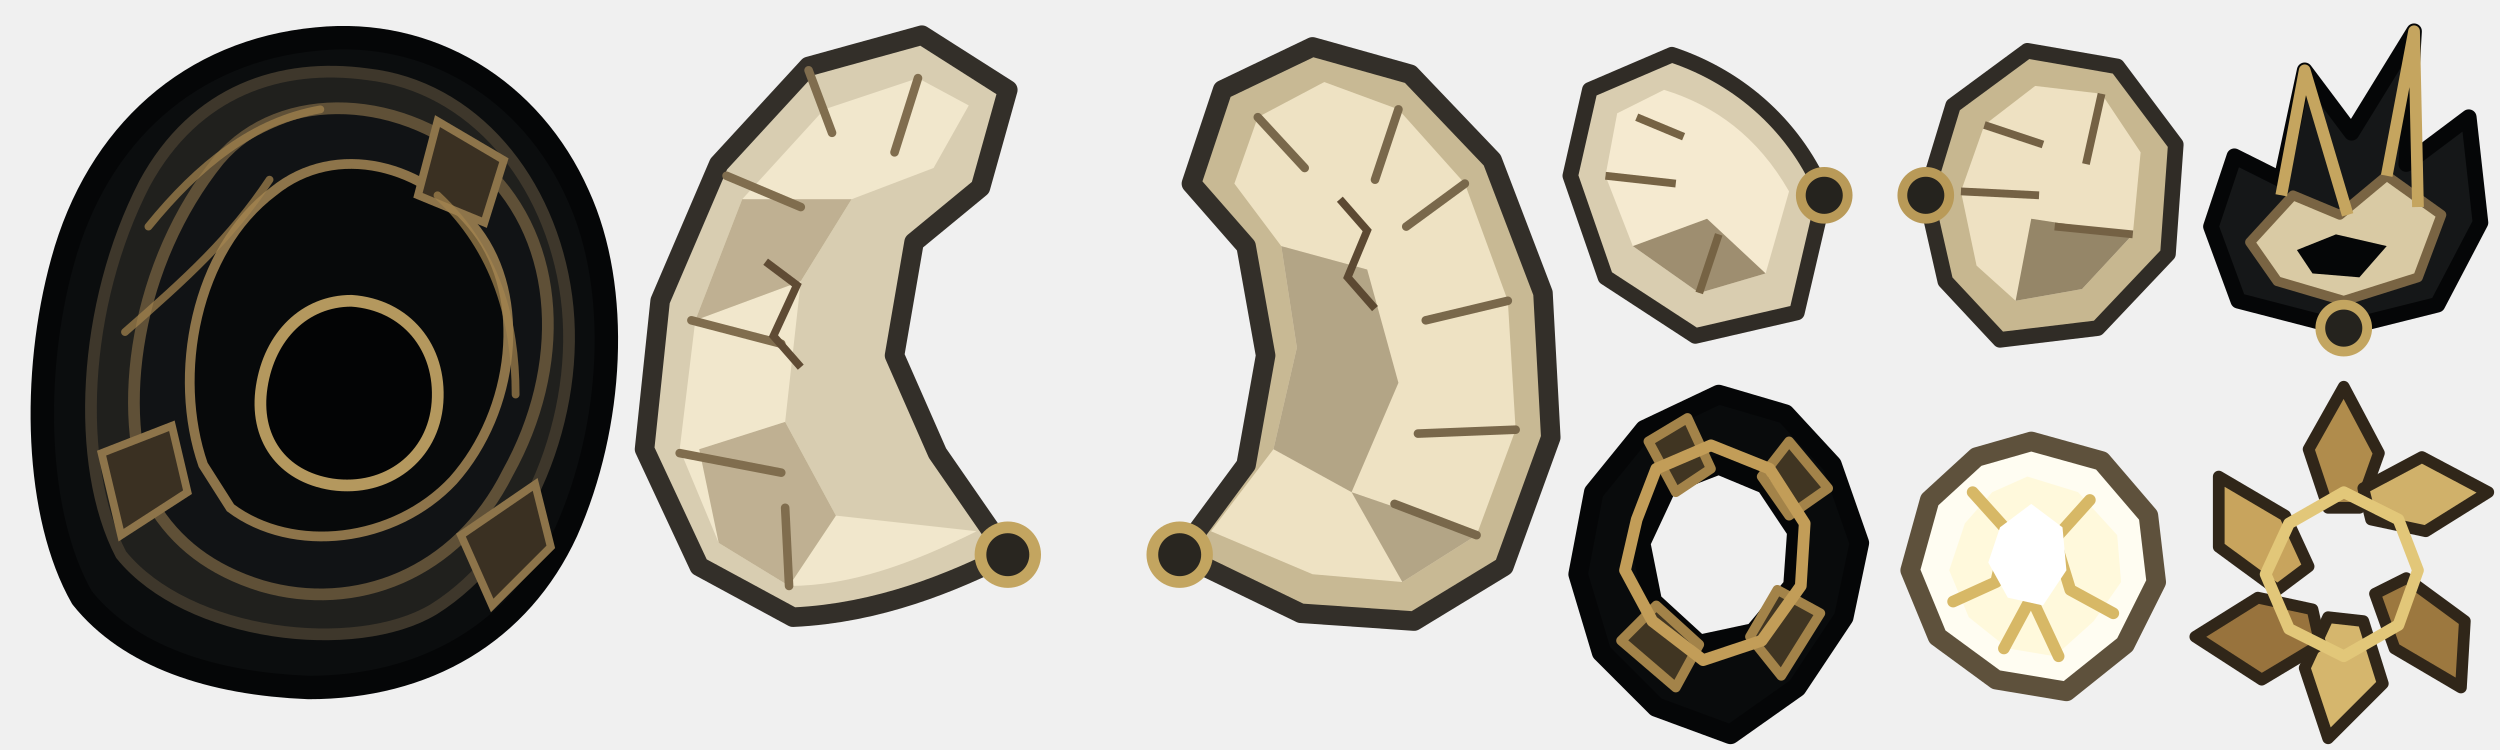
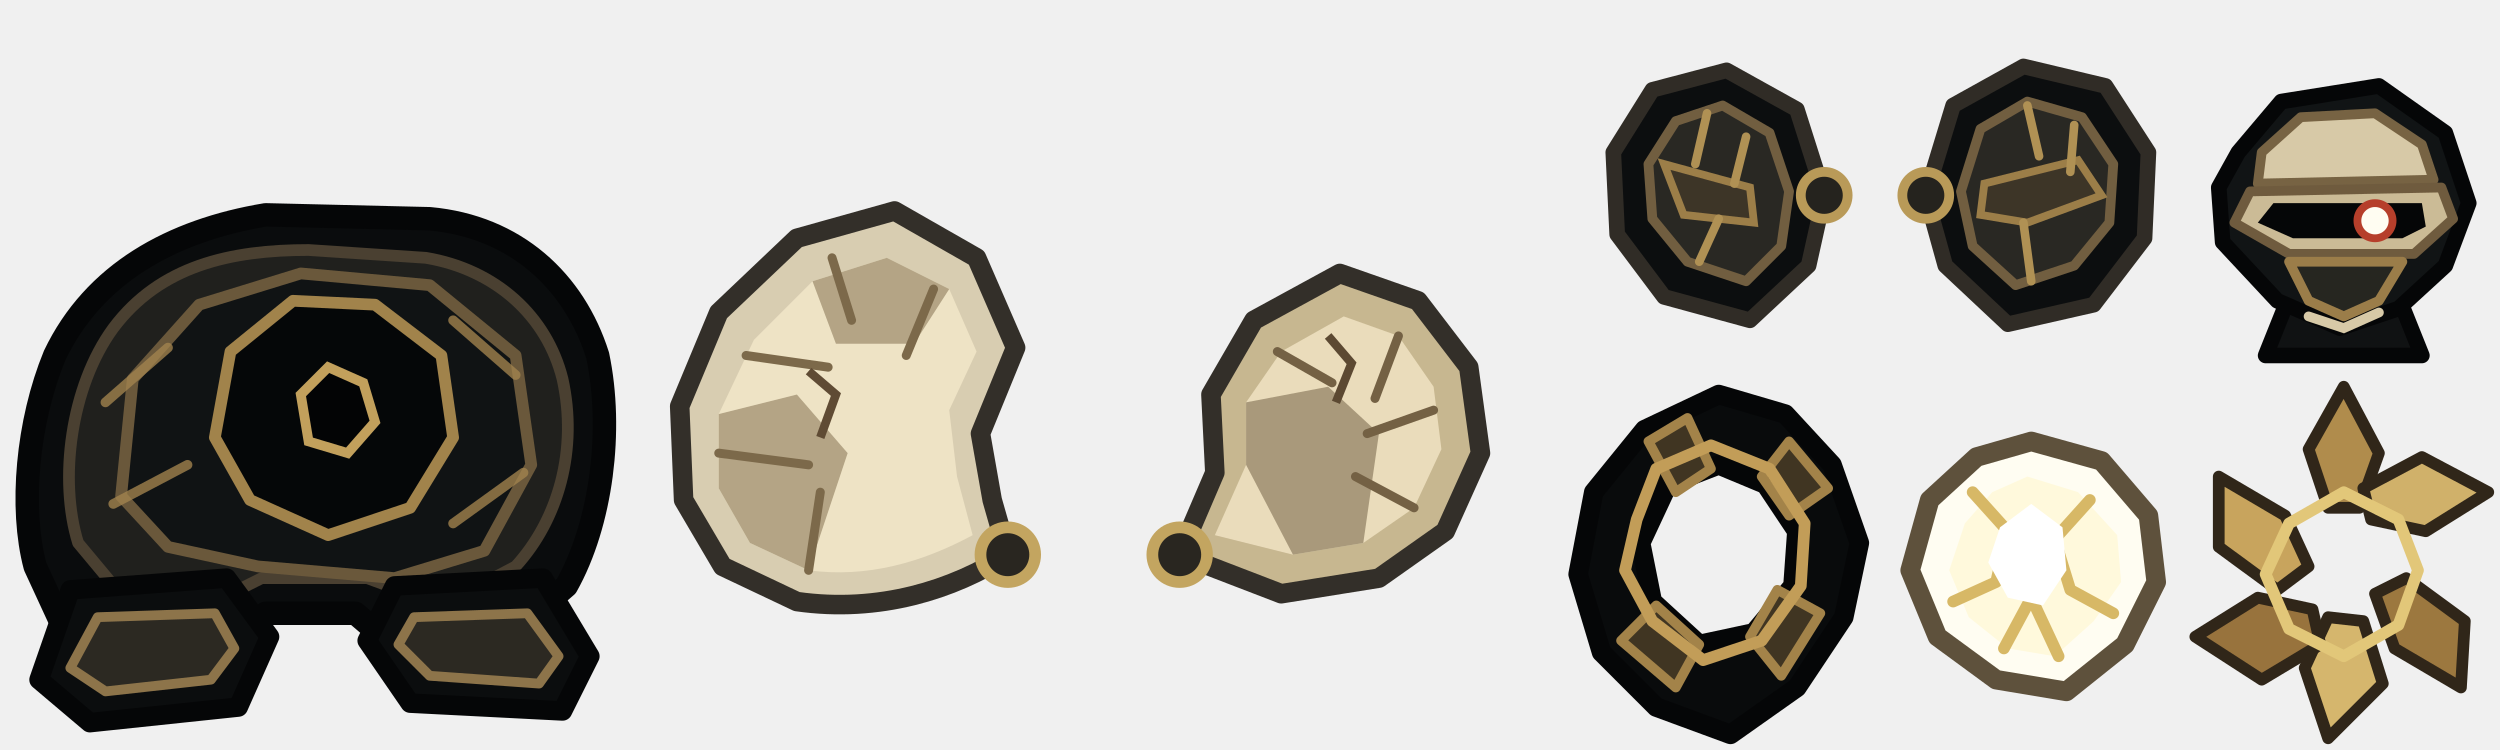
<svg xmlns="http://www.w3.org/2000/svg" viewBox="0 0 640 192" width="640" height="192">
  <g id="boss-back" data-source-rect="0 0 160 192" data-pivot-root="80 164" data-pivot-core="84 101">
-     <path d="M21 153 C9 132 8 96 16 67 C25 34 49 13 81 10 C110 7 136 23 148 50 C159 74 157 109 145 136 C133 162 109 176 79 176 C54 175 33 168 21 153 Z" fill="#0b0d0e" stroke="#050607" stroke-width="6" stroke-linejoin="round" />
-     <path d="M31 142 C19 119 21 78 37 47 C50 23 72 16 94 19 C121 22 141 46 145 76 C149 106 135 141 111 156 C91 168 48 163 31 142 Z" fill="#20201d" stroke="#3e372b" stroke-width="3" stroke-linejoin="round" />
-     <path d="M39 129 C29 105 35 67 56 41 C72 22 104 24 124 43 C144 62 145 94 130 121 C117 147 91 157 67 150 C54 146 45 139 39 129 Z" fill="#111315" stroke="#5f5037" stroke-width="3" />
-     <path d="M52 119 C44 96 50 64 70 49 C86 36 109 42 122 59 C135 76 132 105 116 123 C101 139 75 142 59 130 Z" fill="#07090a" stroke="#8d744a" stroke-width="2.5" />
-     <path d="M26 116 L44 109 L48 126 L31 137 Z M112 31 L129 41 L124 57 L107 50 Z M118 137 L137 124 L141 140 L126 155 Z" fill="#3a3022" stroke="#8d744a" stroke-width="2" />
-     <path d="M38 58 C51 42 65 31 82 28 M32 85 C48 71 59 61 69 46 M112 50 C127 64 132 82 132 101" fill="none" stroke="#a3844e" stroke-width="2" stroke-linecap="round" opacity=".72" />
-     <path d="M67 99 C69 86 78 77 90 77 C104 78 113 89 112 103 C111 117 99 126 85 124 C72 122 65 112 67 99 Z" fill="#030405" stroke="#b4985e" stroke-width="3" />
+     <path d="M9 145 C5 130 7 108 14 91 C24 70 44 59 68 55 L110 56 C132 58 147 72 153 91 C157 110 154 134 145 150 L130 163 L105 169 L91 157 L68 157 L57 170 L31 168 L15 158 Z" fill="#0a0c0d" stroke="#050607" stroke-width="6" stroke-linejoin="round" />
+     <path d="M20 139 C15 123 18 99 29 84 C41 68 59 64 79 64 L109 66 C127 69 140 81 144 97 C148 115 143 133 132 145 L113 155 L94 148 L67 148 L49 157 L30 151 Z" fill="#20201d" stroke="#4a4031" stroke-width="3" stroke-linejoin="round" />
+     <path d="M31 127 L34 97 L51 78 L77 70 L110 73 L132 91 L136 119 L124 141 L101 148 L66 145 L43 140 Z" fill="#101314" stroke="#6a583b" stroke-width="3" stroke-linejoin="round" />
+     <path d="M55 112 L59 90 L75 77 L96 78 L113 91 L116 112 L105 130 L84 137 L64 128 Z" fill="#050708" stroke="#a1834b" stroke-width="3" stroke-linejoin="round" />
+     <path d="M18 151 L58 148 L69 163 L61 181 L23 185 L10 174 Z M101 150 L139 148 L151 168 L144 182 L105 180 L94 164 Z" fill="#0b0d0e" stroke="#050607" stroke-width="5" stroke-linejoin="round" />
+     <path d="M25 158 L55 157 L60 166 L54 174 L27 177 L18 171 Z M106 158 L135 157 L143 168 L138 175 L110 173 L102 165 Z" fill="#2c2922" stroke="#8d744a" stroke-width="2.5" stroke-linejoin="round" />
+     <path d="M27 103 L43 89 M29 129 L48 119 M116 82 L132 96 M116 134 L134 121" fill="none" stroke="#a3844e" stroke-width="2.5" stroke-linecap="round" opacity=".78" />
+     <path d="M77 101 L84 94 L93 98 L96 108 L89 116 L79 113 Z" fill="#030405" stroke="#c2a05c" stroke-width="2.5" />
  </g>
  <g id="shell-left" data-source-rect="160 0 120 192" data-pivot-hinge="98 142">
-     <path d="M258 142 C244 149 225 157 203 158 L179 145 L165 115 L169 77 L184 42 L207 17 L236 9 L258 23 L251 48 L234 62 L229 91 L240 116 Z" fill="#d8cdb1" stroke="#332f29" stroke-width="5" stroke-linejoin="round" />
-     <path d="M250 136 C234 144 218 150 202 150 L184 139 L174 115 L178 82 L190 51 L211 28 L235 20 L248 27 L239 43 L218 51 L205 72 L201 108 L214 132 Z" fill="#f1e7cc" />
-     <path d="M179 115 L201 108 L214 132 L202 150 L184 139 Z M190 51 L218 51 L205 72 L178 82 Z" fill="#a99979" opacity=".7" />
-     <path d="M186 45 L205 53 M177 82 L200 88 M174 116 L200 121 M207 18 L213 34 M235 20 L229 39 M202 150 L201 130" fill="none" stroke="#806d4e" stroke-width="2.2" stroke-linecap="round" />
-     <path d="M196 67 L204 73 L198 86 L205 94" fill="none" stroke="#5f4b34" stroke-width="2" />
+     <path d="M258 142 C244 151 225 157 204 154 L185 145 L175 128 L174 104 L184 80 L204 61 L229 54 L250 66 L260 89 L251 111 L254 128 Z" fill="#d8cdb1" stroke="#332f29" stroke-width="5" stroke-linejoin="round" />
+     <path d="M249 137 C236 144 222 148 207 146 L192 139 L184 125 L184 106 L193 87 L208 72 L227 66 L243 74 L250 90 L243 105 L245 122 Z" fill="#eee3c5" />
+     <path d="M184 106 L204 101 L217 116 L207 146 L192 139 L184 125 Z M208 72 L227 66 L243 74 L234 88 L214 88 Z" fill="#9f8e6f" opacity=".74" />
+     <path d="M191 91 L212 94 M184 116 L207 119 M213 66 L218 82 M239 74 L232 91 M207 146 L210 126" fill="none" stroke="#7c694a" stroke-width="2.3" stroke-linecap="round" />
+     <path d="M207 95 L214 101 L210 112" fill="none" stroke="#5f4b34" stroke-width="2.2" />
    <circle cx="258" cy="142" r="7" fill="#292620" stroke="#c3a560" stroke-width="3" />
  </g>
  <g id="shell-right" data-source-rect="280 0 120 192" data-pivot-hinge="22 142">
-     <path d="M302 142 L319 119 L324 91 L319 63 L305 47 L313 23 L336 12 L361 19 L382 41 L395 75 L397 112 L385 145 L362 159 L333 157 Z" fill="#c8b994" stroke="#332f29" stroke-width="5" stroke-linejoin="round" />
-     <path d="M310 136 L326 115 L332 89 L328 63 L316 47 L322 30 L339 21 L358 28 L375 47 L386 77 L388 110 L378 137 L359 149 L336 147 Z" fill="#eee2c3" />
-     <path d="M328 63 L350 69 L358 98 L346 126 L326 115 L332 89 Z M359 149 L346 126 L378 137 Z" fill="#9d8d6f" opacity=".72" />
-     <path d="M322 30 L334 43 M358 28 L352 46 M375 47 L360 58 M386 77 L365 82 M388 110 L363 111 M378 137 L357 129" fill="none" stroke="#79684b" stroke-width="2.2" stroke-linecap="round" />
-     <path d="M343 51 L350 59 L345 71 L352 79" fill="none" stroke="#5c4932" stroke-width="2" />
+     <path d="M302 142 L311 121 L310 101 L321 82 L343 70 L363 77 L376 94 L379 116 L370 136 L353 148 L328 152 Z" fill="#c7b790" stroke="#332f29" stroke-width="5" stroke-linejoin="round" />
+     <path d="M311 137 L319 119 L319 103 L328 90 L344 81 L358 86 L367 99 L369 115 L362 130 L349 139 L331 142 Z" fill="#eadcbb" />
+     <path d="M319 103 L340 99 L353 111 L349 139 L331 142 L319 119 Z" fill="#948467" opacity=".76" />
+     <path d="M327 90 L341 98 M358 86 L352 102 M367 105 L350 111 M362 130 L347 122" fill="none" stroke="#746144" stroke-width="2.3" stroke-linecap="round" />
+     <path d="M340 86 L346 93 L342 103" fill="none" stroke="#5c4932" stroke-width="2.2" />
    <circle cx="302" cy="142" r="7" fill="#292620" stroke="#c3a560" stroke-width="3" />
  </g>
  <g id="shutter-left" data-source-rect="400 0 80 96" data-pivot-hinge="67 50">
-     <path d="M467 50 C460 33 446 20 428 14 L407 23 L402 45 L411 71 L434 86 L460 80 Z" fill="#d9cdb0" stroke="#302c26" stroke-width="4" stroke-linejoin="round" />
-     <path d="M458 49 C450 35 439 27 426 23 L414 29 L411 45 L418 63 L435 75 L452 70 Z" fill="#f5ead0" />
-     <path d="M418 63 L437 56 L452 70 L435 75 Z" fill="#9e8e70" />
-     <path d="M419 30 L431 35 M411 45 L429 47 M435 75 L440 60" fill="none" stroke="#766344" stroke-width="2" />
+     <path d="M467 50 L460 28 L442 18 L423 23 L413 39 L414 60 L426 76 L448 82 L463 68 Z" fill="#0c0e0f" stroke="#302c26" stroke-width="4" stroke-linejoin="round" />
+     <path d="M458 49 L453 34 L441 27 L429 31 L422 42 L423 56 L432 67 L447 72 L456 63 Z" fill="#292823" stroke="#715e40" stroke-width="2.5" stroke-linejoin="round" />
+     <path d="M426 42 L448 48 L449 57 L431 55 Z" fill="#3d3527" stroke="#9c7e48" stroke-width="2" />
+     <path d="M437 29 L434 42 M447 35 L444 47 M435 67 L440 56" fill="none" stroke="#b09154" stroke-width="2.2" stroke-linecap="round" />
    <circle cx="467" cy="50" r="6" fill="#25231e" stroke="#b99a58" stroke-width="2.5" />
  </g>
  <g id="shutter-right" data-source-rect="480 0 80 96" data-pivot-hinge="13 50">
-     <path d="M493 50 L500 27 L519 13 L542 17 L557 37 L555 65 L537 84 L512 87 L498 72 Z" fill="#c7b790" stroke="#302c26" stroke-width="4" stroke-linejoin="round" />
-     <path d="M502 49 L508 32 L521 22 L538 24 L548 39 L546 60 L533 74 L516 77 L506 68 Z" fill="#eee1c2" />
-     <path d="M516 77 L520 56 L546 60 L533 74 Z" fill="#958668" />
-     <path d="M508 32 L523 37 M502 49 L522 50 M538 24 L534 42 M546 60 L526 58" fill="none" stroke="#746144" stroke-width="2" />
+     <path d="M493 50 L500 27 L518 17 L539 22 L550 39 L549 61 L536 78 L514 83 L498 68 Z" fill="#0c0e0f" stroke="#302c26" stroke-width="4" stroke-linejoin="round" />
+     <path d="M502 49 L507 33 L519 26 L533 30 L541 42 L540 57 L531 68 L516 73 L505 63 Z" fill="#292823" stroke="#715e40" stroke-width="2.5" stroke-linejoin="round" />
+     <path d="M508 47 L532 41 L538 50 L519 57 L507 55 Z" fill="#3d3527" stroke="#9c7e48" stroke-width="2" />
+     <path d="M519 27 L522 40 M531 32 L530 44 M520 72 L518 57" fill="none" stroke="#b09154" stroke-width="2.2" stroke-linecap="round" />
    <circle cx="493" cy="50" r="6" fill="#25231e" stroke="#b99a58" stroke-width="2.5" />
  </g>
  <g id="sight-crown" data-source-rect="560 0 80 96" data-pivot-root="40 84">
-     <path d="M600 84 L573 77 L566 58 L572 40 L584 46 L590 18 L602 34 L618 8 L616 42 L632 30 L635 57 L624 78 Z" fill="#151718" stroke="#050607" stroke-width="4" stroke-linejoin="round" />
-     <path d="M576 62 L587 50 L599 55 L611 45 L625 55 L619 71 L600 77 L583 72 Z" fill="#d9caa4" stroke="#796443" stroke-width="2.5" stroke-linejoin="round" />
-     <path d="M584 50 L590 18 L601 55 M611 45 L618 8 L619 53" fill="none" stroke="#c5a55f" stroke-width="3" stroke-linejoin="round" />
-     <path d="M588 64 L598 60 L611 63 L604 71 L592 70 Z" fill="#050607" />
-     <circle cx="600" cy="84" r="6" fill="#25231e" stroke="#c3a560" stroke-width="2.5" />
+     <path d="M586 76 L614 76 L620 91 L580 91 Z" fill="#101213" stroke="#050607" stroke-width="4" stroke-linejoin="round" />
+     <path d="M573 39 L584 26 L609 22 L626 34 L632 52 L626 68 L614 79 L599 84 L583 77 L569 62 L568 48 Z" fill="#111415" stroke="#050607" stroke-width="4" stroke-linejoin="round" />
+     <path d="M579 39 L589 30 L608 29 L620 37 L623 46 L578 47 Z" fill="#d7c9a7" stroke="#776343" stroke-width="2.5" stroke-linejoin="round" />
+     <path d="M576 49 L625 48 L628 56 L618 65 L586 65 L572 57 Z" fill="#cbbb96" stroke="#6f5b3e" stroke-width="2.5" stroke-linejoin="round" />
+     <path d="M582 52 L620 52 L621 58 L615 61 L587 61 L578 57 Z" fill="#050607" />
+     <circle cx="608" cy="56.5" r="4.5" fill="#fffdf2" stroke="#b63f2b" stroke-width="2" />
+     <path d="M586 67 L615 67 L609 77 L600 81 L591 77 Z" fill="#262620" stroke="#9b7d49" stroke-width="2.5" stroke-linejoin="round" />
+     <path d="M591 81 L600 84 L609 80" fill="none" stroke="#d7c9a7" stroke-width="2.5" stroke-linecap="round" />
  </g>
  <g id="core-rim" data-source-rect="400 96 80 96" data-pivot-root="40 48">
    <path d="M440 101 L457 106 L469 119 L476 139 L472 158 L460 176 L443 188 L424 181 L410 167 L404 147 L408 126 L421 110 Z M440 119 L427 124 L420 139 L423 154 L435 165 L449 162 L459 150 L460 136 L452 124 Z" fill="#090b0c" fill-rule="evenodd" stroke="#050607" stroke-width="5" stroke-linejoin="round" />
    <path d="M422 113 L432 107 L438 120 L429 126 Z M458 113 L468 125 L458 132 L451 122 Z M466 157 L456 173 L448 163 L455 151 Z M429 176 L415 164 L424 155 L435 165 Z" fill="#403522" stroke="#a38349" stroke-width="2.5" stroke-linejoin="round" />
    <path d="M419 133 L424 120 L438 114 L453 120 L462 134 L461 150 L451 164 L436 169 L423 159 L416 146 Z" fill="none" stroke="#c29d58" stroke-width="3" stroke-linejoin="round" />
  </g>
  <g id="core-face" data-source-rect="480 96 80 96" data-pivot-root="40 48">
    <path d="M520 113 L538 118 L550 132 L552 149 L544 165 L529 177 L511 174 L496 163 L489 146 L494 128 L506 117 Z" fill="#fffdf2" stroke="#5e513c" stroke-width="5" stroke-linejoin="round" />
    <path d="M519 122 L532 126 L542 137 L543 149 L536 159 L526 168 L514 166 L504 158 L499 146 L503 134 L510 126 Z" fill="#fff9dc" />
    <path d="M505 126 L514 136 L511 149 L500 154 M535 128 L526 138 L530 151 L541 157 M513 166 L520 153 L527 168" fill="none" stroke="#d7b866" stroke-width="3" stroke-linecap="round" stroke-linejoin="round" />
    <path d="M520 129 L528 135 L529 146 L523 155 L514 153 L509 144 L512 135 Z" fill="#ffffff" />
  </g>
  <g id="core-fins" data-source-rect="560 96 80 96" data-pivot-root="40 48">
    <path d="M600 99 L609 116 L604 130 L596 130 L591 115 Z" fill="#b08c4c" stroke="#302619" stroke-width="3" stroke-linejoin="round" />
    <path d="M637 126 L621 136 L607 133 L605 125 L620 117 Z" fill="#d0b16a" stroke="#302619" stroke-width="3" stroke-linejoin="round" />
    <path d="M630 176 L613 166 L608 152 L616 148 L631 159 Z" fill="#9c783f" stroke="#302619" stroke-width="3" stroke-linejoin="round" />
    <path d="M596 189 L590 171 L596 158 L605 159 L610 175 Z" fill="#d5b66d" stroke="#302619" stroke-width="3" stroke-linejoin="round" />
    <path d="M562 163 L578 153 L592 156 L594 165 L579 174 Z" fill="#98733d" stroke="#302619" stroke-width="3" stroke-linejoin="round" />
    <path d="M568 122 L585 132 L591 145 L583 151 L568 140 Z" fill="#c8a45d" stroke="#302619" stroke-width="3" stroke-linejoin="round" />
    <path d="M600 126 L614 133 L619 146 L614 160 L600 168 L586 161 L580 147 L586 134 Z" fill="none" stroke="#e2c779" stroke-width="3" stroke-linejoin="round" />
  </g>
</svg>
